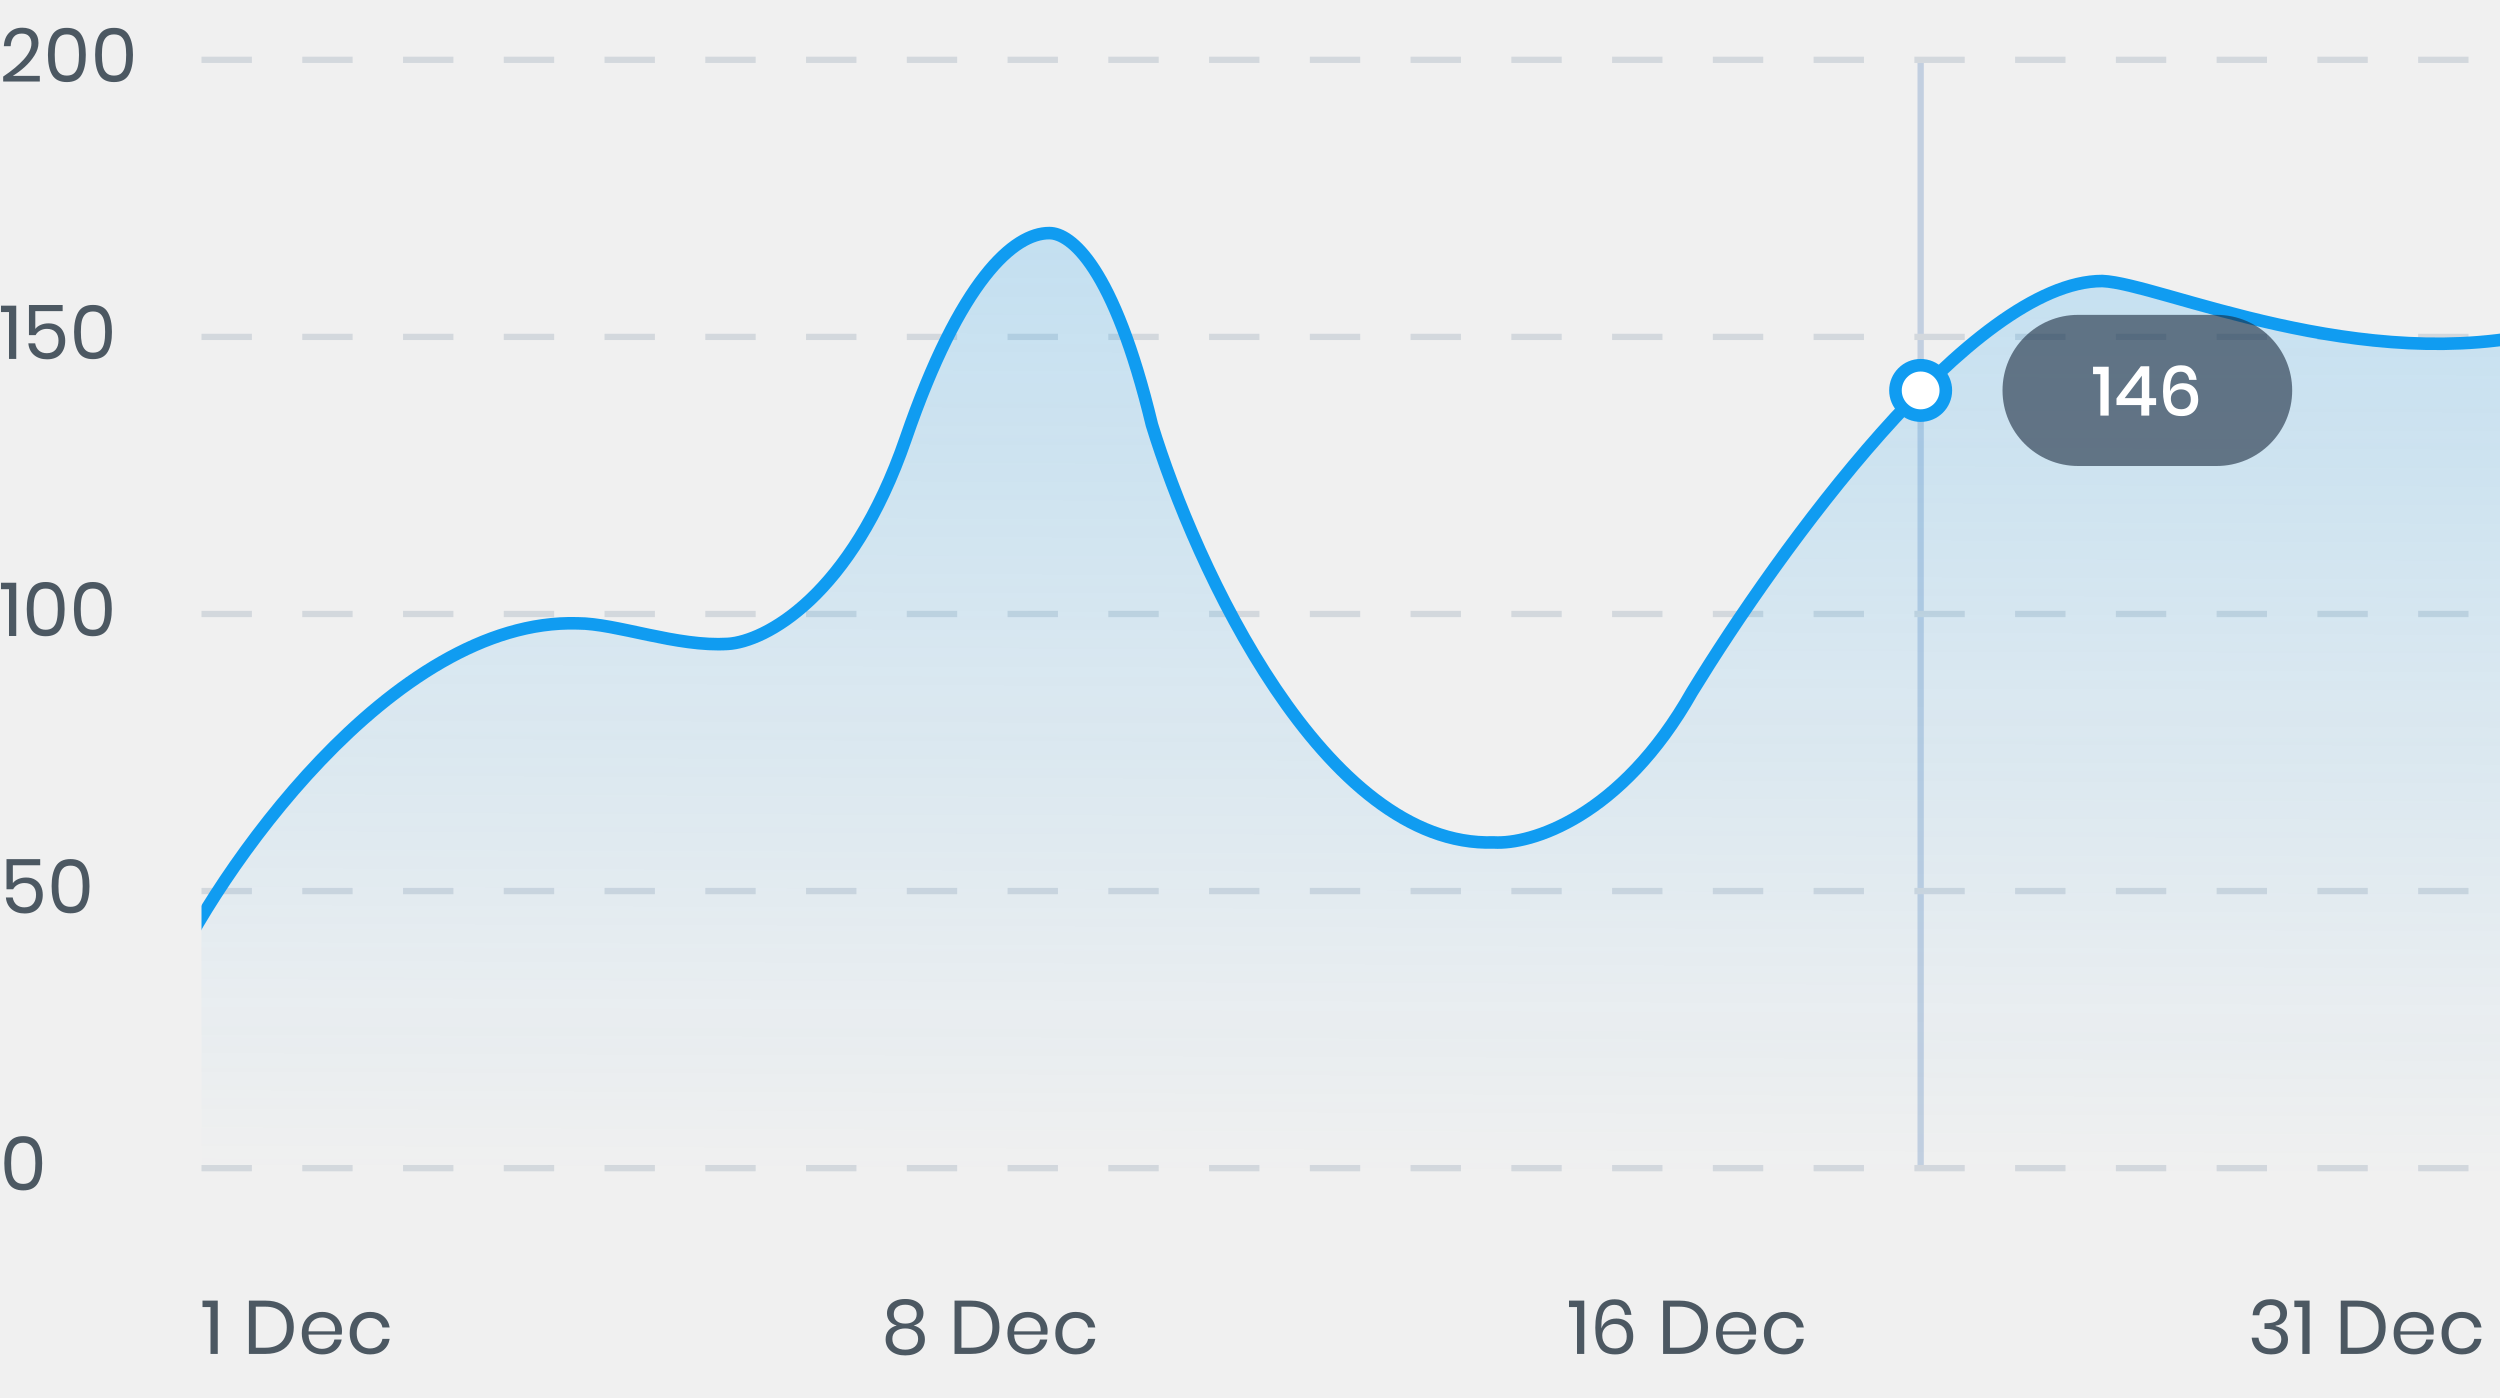
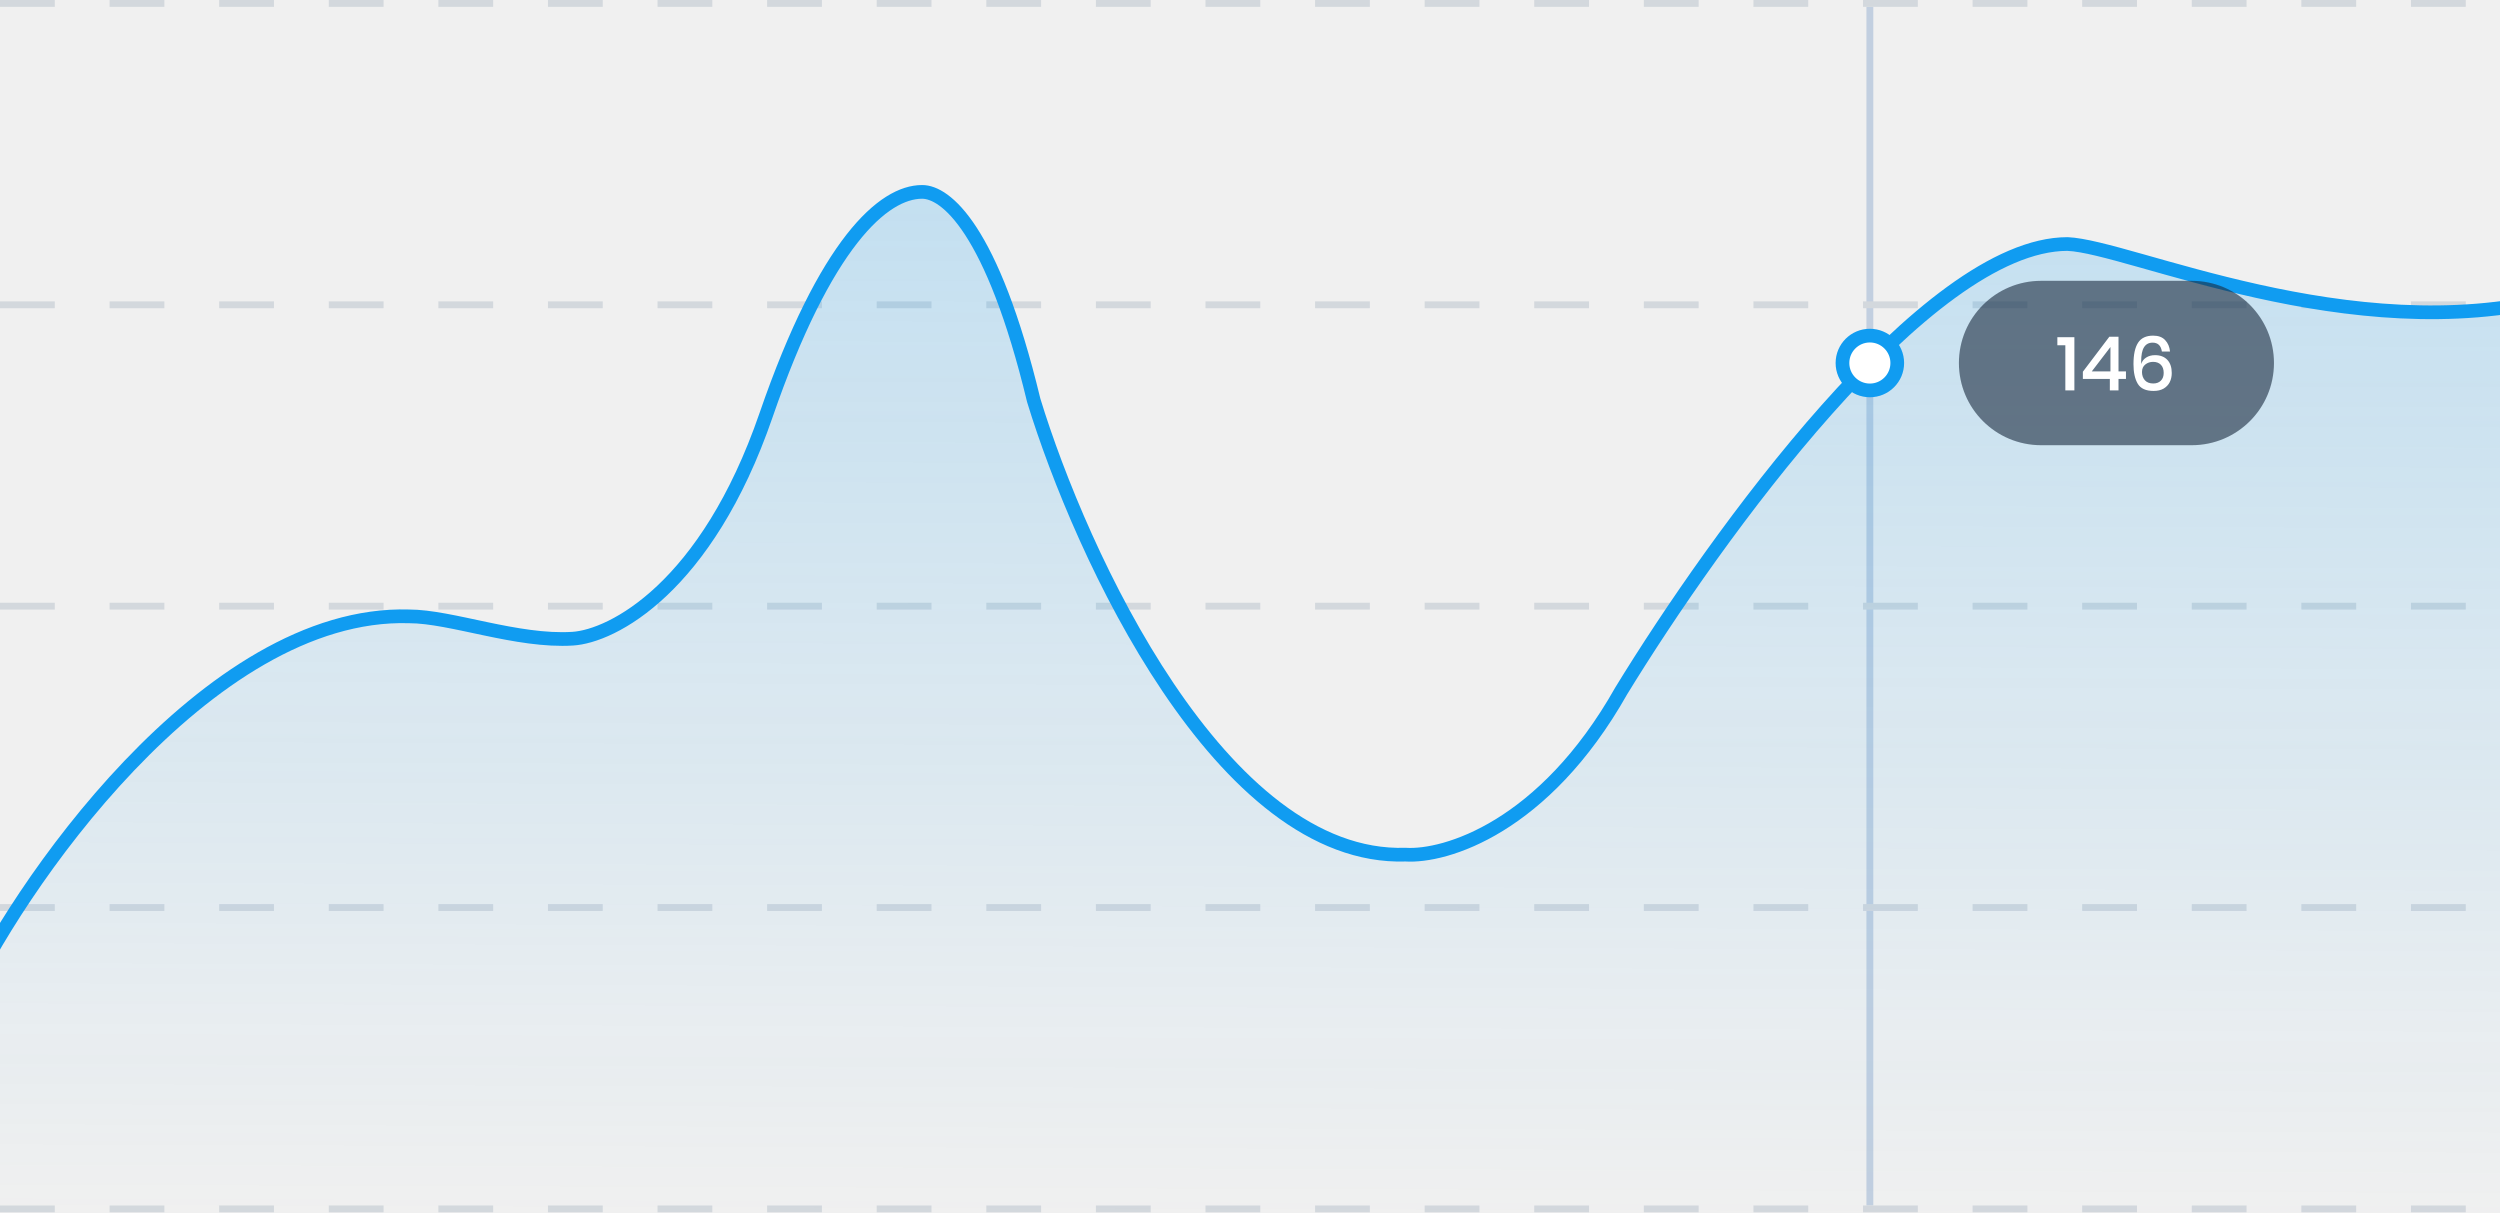
- <svg xmlns="http://www.w3.org/2000/svg" viewBox="0 0 397 222" fill="none">
-   <path d="M32.156 207.56V206.54H34.58V215H33.428V207.56H32.156ZM46.654 210.764C46.654 211.62 46.482 212.368 46.138 213.008C45.794 213.64 45.286 214.132 44.614 214.484C43.95 214.828 43.15 215 42.214 215H39.526V206.54H42.214C43.15 206.54 43.95 206.712 44.614 207.056C45.286 207.392 45.794 207.88 46.138 208.52C46.482 209.152 46.654 209.9 46.654 210.764ZM42.13 214.016C43.234 214.016 44.078 213.732 44.662 213.164C45.246 212.596 45.538 211.796 45.538 210.764C45.538 209.732 45.246 208.932 44.662 208.364C44.086 207.788 43.242 207.5 42.13 207.5H40.618V214.016H42.13ZM54.308 211.34C54.308 211.572 54.292 211.772 54.26 211.94H48.992C49.016 212.692 49.228 213.256 49.628 213.632C50.036 214.008 50.532 214.196 51.116 214.196C51.644 214.196 52.084 214.064 52.436 213.8C52.796 213.528 53.016 213.168 53.096 212.72H54.26C54.18 213.176 54 213.584 53.72 213.944C53.448 214.304 53.092 214.584 52.652 214.784C52.212 214.984 51.716 215.084 51.164 215.084C50.532 215.084 49.972 214.948 49.484 214.676C48.996 214.404 48.612 214.016 48.332 213.512C48.06 213 47.924 212.4 47.924 211.712C47.924 211.024 48.06 210.424 48.332 209.912C48.612 209.4 48.996 209.008 49.484 208.736C49.972 208.464 50.532 208.328 51.164 208.328C51.804 208.328 52.36 208.464 52.832 208.736C53.312 209.008 53.676 209.372 53.924 209.828C54.18 210.284 54.308 210.788 54.308 211.34ZM53.204 211.412C53.228 210.924 53.148 210.516 52.964 210.188C52.78 209.86 52.528 209.616 52.208 209.456C51.888 209.296 51.54 209.216 51.164 209.216C50.564 209.216 50.06 209.404 49.652 209.78C49.244 210.148 49.024 210.692 48.992 211.412H53.204ZM58.772 208.328C59.612 208.328 60.308 208.552 60.86 209C61.412 209.448 61.752 210.048 61.88 210.8H60.728C60.648 210.328 60.428 209.96 60.068 209.696C59.716 209.424 59.276 209.288 58.748 209.288C58.364 209.288 58.012 209.376 57.692 209.552C57.38 209.728 57.128 210 56.936 210.368C56.744 210.728 56.648 211.176 56.648 211.712C56.648 212.248 56.744 212.7 56.936 213.068C57.128 213.428 57.38 213.696 57.692 213.872C58.012 214.048 58.364 214.136 58.748 214.136C59.276 214.136 59.716 214 60.068 213.728C60.428 213.456 60.648 213.084 60.728 212.612H61.88C61.752 213.372 61.412 213.976 60.86 214.424C60.308 214.864 59.612 215.084 58.772 215.084C58.14 215.084 57.58 214.948 57.092 214.676C56.604 214.404 56.22 214.016 55.94 213.512C55.668 213 55.532 212.4 55.532 211.712C55.532 211.024 55.668 210.424 55.94 209.912C56.22 209.4 56.604 209.008 57.092 208.736C57.58 208.464 58.14 208.328 58.772 208.328Z" fill="#4C5862" />
-   <path d="M0.684 184.716C0.684 186.076 0.908 187.136 1.356 187.896C1.804 188.656 2.58 189.036 3.684 189.036C4.788 189.036 5.564 188.656 6.012 187.896C6.468 187.136 6.696 186.076 6.696 184.716C6.696 183.372 6.468 182.32 6.012 181.56C5.564 180.8 4.788 180.42 3.684 180.42C2.58 180.42 1.804 180.8 1.356 181.56C0.908 182.312 0.684 183.364 0.684 184.716ZM5.616 184.716C5.616 185.412 5.564 185.996 5.46 186.468C5.364 186.932 5.176 187.304 4.896 187.584C4.616 187.864 4.212 188.004 3.684 188.004C3.164 188.004 2.764 187.864 2.484 187.584C2.204 187.304 2.012 186.932 1.908 186.468C1.812 185.996 1.764 185.412 1.764 184.716C1.764 184.028 1.812 183.452 1.908 182.988C2.012 182.524 2.204 182.156 2.484 181.884C2.764 181.604 3.164 181.464 3.684 181.464C4.212 181.464 4.616 181.604 4.896 181.884C5.176 182.156 5.364 182.524 5.46 182.988C5.564 183.452 5.616 184.028 5.616 184.716Z" fill="#4C5862" />
-   <path d="M6.384 137.404H2.04V140.236C2.24 139.964 2.528 139.748 2.904 139.588C3.28 139.428 3.692 139.348 4.14 139.348C4.74 139.348 5.236 139.476 5.628 139.732C6.028 139.98 6.32 140.312 6.504 140.728C6.696 141.136 6.792 141.592 6.792 142.096C6.792 142.968 6.548 143.68 6.06 144.232C5.572 144.784 4.856 145.06 3.912 145.06C3.064 145.06 2.372 144.832 1.836 144.376C1.3 143.912 1 143.292 0.936 142.516H2.016C2.104 143.012 2.308 143.4 2.628 143.68C2.956 143.952 3.368 144.088 3.864 144.088C4.48 144.088 4.944 143.904 5.256 143.536C5.568 143.168 5.724 142.684 5.724 142.084C5.724 141.5 5.564 141.044 5.244 140.716C4.924 140.388 4.472 140.224 3.888 140.224C3.472 140.224 3.108 140.316 2.796 140.5C2.484 140.676 2.248 140.916 2.088 141.22H1.032V136.432H6.384V137.404ZM8.199 140.716C8.199 142.076 8.423 143.136 8.871 143.896C9.319 144.656 10.095 145.036 11.198 145.036C12.303 145.036 13.079 144.656 13.527 143.896C13.982 143.136 14.21 142.076 14.21 140.716C14.21 139.372 13.982 138.32 13.527 137.56C13.079 136.8 12.303 136.42 11.198 136.42C10.095 136.42 9.319 136.8 8.871 137.56C8.423 138.312 8.199 139.364 8.199 140.716ZM13.13 140.716C13.13 141.412 13.079 141.996 12.975 142.468C12.879 142.932 12.691 143.304 12.411 143.584C12.13 143.864 11.726 144.004 11.198 144.004C10.678 144.004 10.278 143.864 9.999 143.584C9.719 143.304 9.527 142.932 9.423 142.468C9.327 141.996 9.279 141.412 9.279 140.716C9.279 140.028 9.327 139.452 9.423 138.988C9.527 138.524 9.719 138.156 9.999 137.884C10.278 137.604 10.678 137.464 11.198 137.464C11.726 137.464 12.13 137.604 12.411 137.884C12.691 138.156 12.879 138.524 12.975 138.988C13.079 139.452 13.13 140.028 13.13 140.716Z" fill="#4C5862" />
-   <path d="M0.156 93.56V92.54H2.58V101H1.428V93.56H0.156ZM4.249 96.716C4.249 98.076 4.473 99.136 4.921 99.896C5.369 100.656 6.145 101.036 7.249 101.036C8.353 101.036 9.129 100.656 9.577 99.896C10.033 99.136 10.261 98.076 10.261 96.716C10.261 95.372 10.033 94.32 9.577 93.56C9.129 92.8 8.353 92.42 7.249 92.42C6.145 92.42 5.369 92.8 4.921 93.56C4.473 94.312 4.249 95.364 4.249 96.716ZM9.181 96.716C9.181 97.412 9.129 97.996 9.025 98.468C8.929 98.932 8.741 99.304 8.461 99.584C8.181 99.864 7.777 100.004 7.249 100.004C6.729 100.004 6.329 99.864 6.049 99.584C5.769 99.304 5.577 98.932 5.473 98.468C5.377 97.996 5.329 97.412 5.329 96.716C5.329 96.028 5.377 95.452 5.473 94.988C5.577 94.524 5.769 94.156 6.049 93.884C6.329 93.604 6.729 93.464 7.249 93.464C7.777 93.464 8.181 93.604 8.461 93.884C8.741 94.156 8.929 94.524 9.025 94.988C9.129 95.452 9.181 96.028 9.181 96.716ZM11.74 96.716C11.74 98.076 11.964 99.136 12.412 99.896C12.86 100.656 13.636 101.036 14.74 101.036C15.844 101.036 16.62 100.656 17.068 99.896C17.524 99.136 17.752 98.076 17.752 96.716C17.752 95.372 17.524 94.32 17.068 93.56C16.62 92.8 15.844 92.42 14.74 92.42C13.636 92.42 12.86 92.8 12.412 93.56C11.964 94.312 11.74 95.364 11.74 96.716ZM16.672 96.716C16.672 97.412 16.62 97.996 16.516 98.468C16.42 98.932 16.232 99.304 15.952 99.584C15.672 99.864 15.268 100.004 14.74 100.004C14.22 100.004 13.82 99.864 13.54 99.584C13.26 99.304 13.068 98.932 12.964 98.468C12.868 97.996 12.82 97.412 12.82 96.716C12.82 96.028 12.868 95.452 12.964 94.988C13.068 94.524 13.26 94.156 13.54 93.884C13.82 93.604 14.22 93.464 14.74 93.464C15.268 93.464 15.672 93.604 15.952 93.884C16.232 94.156 16.42 94.524 16.516 94.988C16.62 95.452 16.672 96.028 16.672 96.716Z" fill="#4C5862" />
-   <path d="M0.156 49.56V48.54H2.58V57H1.428V49.56H0.156ZM9.949 49.404H5.605V52.236C5.805 51.964 6.093 51.748 6.469 51.588C6.845 51.428 7.257 51.348 7.705 51.348C8.305 51.348 8.801 51.476 9.193 51.732C9.593 51.98 9.885 52.312 10.069 52.728C10.261 53.136 10.357 53.592 10.357 54.096C10.357 54.968 10.113 55.68 9.625 56.232C9.137 56.784 8.421 57.06 7.477 57.06C6.629 57.06 5.937 56.832 5.401 56.376C4.865 55.912 4.565 55.292 4.501 54.516H5.581C5.669 55.012 5.873 55.4 6.193 55.68C6.521 55.952 6.933 56.088 7.429 56.088C8.045 56.088 8.509 55.904 8.821 55.536C9.133 55.168 9.289 54.684 9.289 54.084C9.289 53.5 9.129 53.044 8.809 52.716C8.489 52.388 8.037 52.224 7.453 52.224C7.037 52.224 6.673 52.316 6.361 52.5C6.049 52.676 5.813 52.916 5.653 53.22H4.597V48.432H9.949V49.404ZM11.764 52.716C11.764 54.076 11.988 55.136 12.436 55.896C12.884 56.656 13.66 57.036 14.764 57.036C15.868 57.036 16.644 56.656 17.092 55.896C17.548 55.136 17.776 54.076 17.776 52.716C17.776 51.372 17.548 50.32 17.092 49.56C16.644 48.8 15.868 48.42 14.764 48.42C13.66 48.42 12.884 48.8 12.436 49.56C11.988 50.312 11.764 51.364 11.764 52.716ZM16.696 52.716C16.696 53.412 16.644 53.996 16.54 54.468C16.444 54.932 16.256 55.304 15.976 55.584C15.696 55.864 15.292 56.004 14.764 56.004C14.244 56.004 13.844 55.864 13.564 55.584C13.284 55.304 13.092 54.932 12.988 54.468C12.892 53.996 12.844 53.412 12.844 52.716C12.844 52.028 12.892 51.452 12.988 50.988C13.092 50.524 13.284 50.156 13.564 49.884C13.844 49.604 14.244 49.464 14.764 49.464C15.292 49.464 15.696 49.604 15.976 49.884C16.256 50.156 16.444 50.524 16.54 50.988C16.644 51.452 16.696 52.028 16.696 52.716Z" fill="#4C5862" />
-   <path d="M0.504 12.16C1.864 11.248 2.952 10.344 3.768 9.448C4.584 8.544 4.992 7.704 4.992 6.928C4.992 6.448 4.868 6.064 4.62 5.776C4.38 5.48 3.988 5.332 3.444 5.332C2.884 5.332 2.46 5.512 2.172 5.872C1.884 6.224 1.724 6.712 1.692 7.336H0.612C0.668 6.392 0.96 5.668 1.488 5.164C2.016 4.652 2.696 4.396 3.528 4.396C4.32 4.396 4.948 4.608 5.412 5.032C5.876 5.456 6.108 6.056 6.108 6.832C6.108 7.472 5.9 8.124 5.484 8.788C5.076 9.444 4.56 10.056 3.936 10.624C3.32 11.184 2.684 11.66 2.028 12.052H6.324V12.952H0.504V12.16ZM7.613 8.716C7.613 10.076 7.837 11.136 8.285 11.896C8.733 12.656 9.509 13.036 10.613 13.036C11.717 13.036 12.493 12.656 12.941 11.896C13.397 11.136 13.625 10.076 13.625 8.716C13.625 7.372 13.397 6.32 12.941 5.56C12.493 4.8 11.717 4.42 10.613 4.42C9.509 4.42 8.733 4.8 8.285 5.56C7.837 6.312 7.613 7.364 7.613 8.716ZM12.545 8.716C12.545 9.412 12.493 9.996 12.389 10.468C12.293 10.932 12.105 11.304 11.825 11.584C11.545 11.864 11.141 12.004 10.613 12.004C10.093 12.004 9.693 11.864 9.413 11.584C9.133 11.304 8.941 10.932 8.837 10.468C8.741 9.996 8.693 9.412 8.693 8.716C8.693 8.028 8.741 7.452 8.837 6.988C8.941 6.524 9.133 6.156 9.413 5.884C9.693 5.604 10.093 5.464 10.613 5.464C11.141 5.464 11.545 5.604 11.825 5.884C12.105 6.156 12.293 6.524 12.389 6.988C12.493 7.452 12.545 8.028 12.545 8.716ZM15.104 8.716C15.104 10.076 15.328 11.136 15.776 11.896C16.224 12.656 17 13.036 18.104 13.036C19.208 13.036 19.984 12.656 20.432 11.896C20.888 11.136 21.116 10.076 21.116 8.716C21.116 7.372 20.888 6.32 20.432 5.56C19.984 4.8 19.208 4.42 18.104 4.42C17 4.42 16.224 4.8 15.776 5.56C15.328 6.312 15.104 7.364 15.104 8.716ZM20.036 8.716C20.036 9.412 19.984 9.996 19.88 10.468C19.784 10.932 19.596 11.304 19.316 11.584C19.036 11.864 18.632 12.004 18.104 12.004C17.584 12.004 17.184 11.864 16.904 11.584C16.624 11.304 16.432 10.932 16.328 10.468C16.232 9.996 16.184 9.412 16.184 8.716C16.184 8.028 16.232 7.452 16.328 6.988C16.432 6.524 16.624 6.156 16.904 5.884C17.184 5.604 17.584 5.464 18.104 5.464C18.632 5.464 19.036 5.604 19.316 5.884C19.596 6.156 19.784 6.524 19.88 6.988C19.984 7.452 20.036 8.028 20.036 8.716Z" fill="#4C5862" />
-   <path d="M360.588 206.312C361.132 206.312 361.6 206.408 361.992 206.6C362.384 206.792 362.68 207.056 362.88 207.392C363.08 207.728 363.18 208.108 363.18 208.532C363.18 209.06 363.024 209.504 362.712 209.864C362.408 210.224 361.96 210.44 361.368 210.512V210.584C361.984 210.744 362.464 210.992 362.808 211.328C363.16 211.664 363.336 212.128 363.336 212.72C363.336 213.416 363.104 213.984 362.64 214.424C362.176 214.864 361.508 215.084 360.636 215.084C359.764 215.084 359.056 214.86 358.512 214.412C357.976 213.956 357.66 213.292 357.564 212.42H358.644C358.716 212.948 358.916 213.368 359.244 213.68C359.58 213.992 360.032 214.148 360.6 214.148C361.136 214.148 361.548 214.012 361.836 213.74C362.124 213.46 362.268 213.1 362.268 212.66C362.268 212.132 362.06 211.732 361.644 211.46C361.236 211.18 360.652 211.04 359.892 211.04H359.604V210.128H359.892C361.364 210.128 362.1 209.636 362.1 208.652C362.1 208.22 361.964 207.876 361.692 207.62C361.42 207.364 361.044 207.236 360.564 207.236C360.084 207.236 359.68 207.376 359.352 207.656C359.024 207.928 358.832 208.332 358.776 208.868H357.708C357.764 208.068 358.04 207.444 358.536 206.996C359.04 206.54 359.724 206.312 360.588 206.312ZM364.342 207.56V206.54H366.766V215H365.614V207.56H364.342ZM378.841 210.764C378.841 211.62 378.669 212.368 378.325 213.008C377.981 213.64 377.473 214.132 376.801 214.484C376.137 214.828 375.337 215 374.401 215H371.713V206.54H374.401C375.337 206.54 376.137 206.712 376.801 207.056C377.473 207.392 377.981 207.88 378.325 208.52C378.669 209.152 378.841 209.9 378.841 210.764ZM374.317 214.016C375.421 214.016 376.265 213.732 376.849 213.164C377.433 212.596 377.725 211.796 377.725 210.764C377.725 209.732 377.433 208.932 376.849 208.364C376.273 207.788 375.429 207.5 374.317 207.5H372.805V214.016H374.317ZM386.494 211.34C386.494 211.572 386.478 211.772 386.446 211.94H381.178C381.202 212.692 381.414 213.256 381.814 213.632C382.222 214.008 382.718 214.196 383.302 214.196C383.83 214.196 384.27 214.064 384.622 213.8C384.982 213.528 385.202 213.168 385.282 212.72H386.446C386.366 213.176 386.186 213.584 385.906 213.944C385.634 214.304 385.278 214.584 384.838 214.784C384.398 214.984 383.902 215.084 383.35 215.084C382.718 215.084 382.158 214.948 381.67 214.676C381.182 214.404 380.798 214.016 380.518 213.512C380.246 213 380.11 212.4 380.11 211.712C380.11 211.024 380.246 210.424 380.518 209.912C380.798 209.4 381.182 209.008 381.67 208.736C382.158 208.464 382.718 208.328 383.35 208.328C383.99 208.328 384.546 208.464 385.018 208.736C385.498 209.008 385.862 209.372 386.11 209.828C386.366 210.284 386.494 210.788 386.494 211.34ZM385.39 211.412C385.414 210.924 385.334 210.516 385.15 210.188C384.966 209.86 384.714 209.616 384.394 209.456C384.074 209.296 383.726 209.216 383.35 209.216C382.75 209.216 382.246 209.404 381.838 209.78C381.43 210.148 381.21 210.692 381.178 211.412H385.39ZM390.958 208.328C391.798 208.328 392.494 208.552 393.046 209C393.598 209.448 393.938 210.048 394.066 210.8H392.914C392.834 210.328 392.614 209.96 392.254 209.696C391.902 209.424 391.462 209.288 390.934 209.288C390.55 209.288 390.198 209.376 389.878 209.552C389.566 209.728 389.314 210 389.122 210.368C388.93 210.728 388.834 211.176 388.834 211.712C388.834 212.248 388.93 212.7 389.122 213.068C389.314 213.428 389.566 213.696 389.878 213.872C390.198 214.048 390.55 214.136 390.934 214.136C391.462 214.136 391.902 214 392.254 213.728C392.614 213.456 392.834 213.084 392.914 212.612H394.066C393.938 213.372 393.598 213.976 393.046 214.424C392.494 214.864 391.798 215.084 390.958 215.084C390.326 215.084 389.766 214.948 389.278 214.676C388.79 214.404 388.406 214.016 388.126 213.512C387.854 213 387.718 212.4 387.718 211.712C387.718 211.024 387.854 210.424 388.126 209.912C388.406 209.4 388.79 209.008 389.278 208.736C389.766 208.464 390.326 208.328 390.958 208.328Z" fill="#4C5862" />
-   <path d="M140.852 208.532C140.852 208.116 140.964 207.736 141.188 207.392C141.412 207.048 141.744 206.776 142.184 206.576C142.624 206.376 143.148 206.276 143.756 206.276C144.364 206.276 144.884 206.376 145.316 206.576C145.756 206.776 146.088 207.048 146.312 207.392C146.536 207.736 146.648 208.116 146.648 208.532C146.648 209.004 146.52 209.412 146.264 209.756C146.008 210.1 145.62 210.344 145.1 210.488C145.66 210.64 146.096 210.904 146.408 211.28C146.72 211.656 146.876 212.12 146.876 212.672C146.876 213.472 146.592 214.1 146.024 214.556C145.456 215.012 144.7 215.24 143.756 215.24C142.812 215.24 142.056 215.012 141.488 214.556C140.92 214.1 140.636 213.472 140.636 212.672C140.636 212.12 140.788 211.656 141.092 211.28C141.404 210.904 141.84 210.64 142.4 210.488C141.88 210.344 141.492 210.1 141.236 209.756C140.98 209.412 140.852 209.004 140.852 208.532ZM141.932 208.688C141.932 209.168 142.096 209.54 142.424 209.804C142.752 210.06 143.196 210.188 143.756 210.188C144.316 210.188 144.756 210.06 145.076 209.804C145.404 209.54 145.568 209.168 145.568 208.688C145.568 208.208 145.404 207.84 145.076 207.584C144.748 207.32 144.308 207.188 143.756 207.188C143.204 207.188 142.76 207.32 142.424 207.584C142.096 207.84 141.932 208.208 141.932 208.688ZM141.704 212.612C141.704 213.156 141.888 213.58 142.256 213.884C142.624 214.18 143.124 214.328 143.756 214.328C144.38 214.328 144.876 214.176 145.244 213.872C145.612 213.568 145.796 213.148 145.796 212.612C145.796 212.068 145.604 211.656 145.22 211.376C144.836 211.096 144.348 210.956 143.756 210.956C143.156 210.956 142.664 211.096 142.28 211.376C141.896 211.656 141.704 212.068 141.704 212.612ZM158.709 210.764C158.709 211.62 158.537 212.368 158.193 213.008C157.849 213.64 157.341 214.132 156.669 214.484C156.005 214.828 155.205 215 154.269 215H151.581V206.54H154.269C155.205 206.54 156.005 206.712 156.669 207.056C157.341 207.392 157.849 207.88 158.193 208.52C158.537 209.152 158.709 209.9 158.709 210.764ZM154.185 214.016C155.289 214.016 156.133 213.732 156.717 213.164C157.301 212.596 157.593 211.796 157.593 210.764C157.593 209.732 157.301 208.932 156.717 208.364C156.141 207.788 155.297 207.5 154.185 207.5H152.673V214.016H154.185ZM166.362 211.34C166.362 211.572 166.346 211.772 166.314 211.94H161.046C161.07 212.692 161.282 213.256 161.682 213.632C162.09 214.008 162.586 214.196 163.17 214.196C163.698 214.196 164.138 214.064 164.49 213.8C164.85 213.528 165.07 213.168 165.15 212.72H166.314C166.234 213.176 166.054 213.584 165.774 213.944C165.502 214.304 165.146 214.584 164.706 214.784C164.266 214.984 163.77 215.084 163.218 215.084C162.586 215.084 162.026 214.948 161.538 214.676C161.05 214.404 160.666 214.016 160.386 213.512C160.114 213 159.978 212.4 159.978 211.712C159.978 211.024 160.114 210.424 160.386 209.912C160.666 209.4 161.05 209.008 161.538 208.736C162.026 208.464 162.586 208.328 163.218 208.328C163.858 208.328 164.414 208.464 164.886 208.736C165.366 209.008 165.73 209.372 165.978 209.828C166.234 210.284 166.362 210.788 166.362 211.34ZM165.258 211.412C165.282 210.924 165.202 210.516 165.018 210.188C164.834 209.86 164.582 209.616 164.262 209.456C163.942 209.296 163.594 209.216 163.218 209.216C162.618 209.216 162.114 209.404 161.706 209.78C161.298 210.148 161.078 210.692 161.046 211.412H165.258ZM170.827 208.328C171.667 208.328 172.363 208.552 172.915 209C173.467 209.448 173.807 210.048 173.935 210.8H172.783C172.703 210.328 172.483 209.96 172.123 209.696C171.771 209.424 171.331 209.288 170.803 209.288C170.419 209.288 170.067 209.376 169.747 209.552C169.435 209.728 169.183 210 168.991 210.368C168.799 210.728 168.703 211.176 168.703 211.712C168.703 212.248 168.799 212.7 168.991 213.068C169.183 213.428 169.435 213.696 169.747 213.872C170.067 214.048 170.419 214.136 170.803 214.136C171.331 214.136 171.771 214 172.123 213.728C172.483 213.456 172.703 213.084 172.783 212.612H173.935C173.807 213.372 173.467 213.976 172.915 214.424C172.363 214.864 171.667 215.084 170.827 215.084C170.195 215.084 169.635 214.948 169.147 214.676C168.659 214.404 168.275 214.016 167.995 213.512C167.723 213 167.587 212.4 167.587 211.712C167.587 211.024 167.723 210.424 167.995 209.912C168.275 209.4 168.659 209.008 169.147 208.736C169.635 208.464 170.195 208.328 170.827 208.328Z" fill="#4C5862" />
-   <path d="M249.156 207.56V206.54H251.58V215H250.428V207.56H249.156ZM258.025 208.796C257.961 208.292 257.789 207.904 257.509 207.632C257.237 207.352 256.857 207.212 256.369 207.212C255.689 207.212 255.173 207.476 254.821 208.004C254.477 208.532 254.305 209.368 254.305 210.512L254.317 210.956C254.437 210.476 254.713 210.096 255.145 209.816C255.577 209.528 256.085 209.384 256.669 209.384C257.509 209.384 258.165 209.636 258.637 210.14C259.117 210.644 259.357 211.348 259.357 212.252C259.357 212.78 259.253 213.26 259.045 213.692C258.837 214.116 258.517 214.456 258.085 214.712C257.661 214.96 257.133 215.084 256.501 215.084C255.293 215.084 254.461 214.704 254.005 213.944C253.557 213.184 253.333 212.152 253.333 210.848C253.333 209.344 253.573 208.216 254.053 207.464C254.541 206.704 255.333 206.324 256.429 206.324C257.237 206.324 257.857 206.552 258.289 207.008C258.729 207.464 258.989 208.06 259.069 208.796H258.025ZM254.437 212.072C254.437 212.656 254.605 213.148 254.941 213.548C255.285 213.94 255.797 214.136 256.477 214.136C257.037 214.136 257.485 213.972 257.821 213.644C258.157 213.308 258.325 212.84 258.325 212.24C258.325 211.592 258.157 211.1 257.821 210.764C257.485 210.42 257.021 210.248 256.429 210.248C256.093 210.248 255.773 210.316 255.469 210.452C255.165 210.588 254.917 210.796 254.725 211.076C254.533 211.348 254.437 211.68 254.437 212.072ZM271.227 210.764C271.227 211.62 271.055 212.368 270.711 213.008C270.367 213.64 269.859 214.132 269.187 214.484C268.523 214.828 267.723 215 266.787 215H264.099V206.54H266.787C267.723 206.54 268.523 206.712 269.187 207.056C269.859 207.392 270.367 207.88 270.711 208.52C271.055 209.152 271.227 209.9 271.227 210.764ZM266.703 214.016C267.807 214.016 268.651 213.732 269.235 213.164C269.819 212.596 270.111 211.796 270.111 210.764C270.111 209.732 269.819 208.932 269.235 208.364C268.659 207.788 267.815 207.5 266.703 207.5H265.191V214.016H266.703ZM278.881 211.34C278.881 211.572 278.865 211.772 278.833 211.94H273.565C273.589 212.692 273.801 213.256 274.201 213.632C274.609 214.008 275.105 214.196 275.689 214.196C276.217 214.196 276.657 214.064 277.009 213.8C277.369 213.528 277.589 213.168 277.669 212.72H278.833C278.753 213.176 278.573 213.584 278.293 213.944C278.021 214.304 277.665 214.584 277.225 214.784C276.785 214.984 276.289 215.084 275.737 215.084C275.105 215.084 274.545 214.948 274.057 214.676C273.569 214.404 273.185 214.016 272.905 213.512C272.633 213 272.497 212.4 272.497 211.712C272.497 211.024 272.633 210.424 272.905 209.912C273.185 209.4 273.569 209.008 274.057 208.736C274.545 208.464 275.105 208.328 275.737 208.328C276.377 208.328 276.933 208.464 277.405 208.736C277.885 209.008 278.249 209.372 278.497 209.828C278.753 210.284 278.881 210.788 278.881 211.34ZM277.777 211.412C277.801 210.924 277.721 210.516 277.537 210.188C277.353 209.86 277.101 209.616 276.781 209.456C276.461 209.296 276.113 209.216 275.737 209.216C275.137 209.216 274.633 209.404 274.225 209.78C273.817 210.148 273.597 210.692 273.565 211.412H277.777ZM283.345 208.328C284.185 208.328 284.881 208.552 285.433 209C285.985 209.448 286.325 210.048 286.453 210.8H285.301C285.221 210.328 285.001 209.96 284.641 209.696C284.289 209.424 283.849 209.288 283.321 209.288C282.937 209.288 282.585 209.376 282.265 209.552C281.953 209.728 281.701 210 281.509 210.368C281.317 210.728 281.221 211.176 281.221 211.712C281.221 212.248 281.317 212.7 281.509 213.068C281.701 213.428 281.953 213.696 282.265 213.872C282.585 214.048 282.937 214.136 283.321 214.136C283.849 214.136 284.289 214 284.641 213.728C285.001 213.456 285.221 213.084 285.301 212.612H286.453C286.325 213.372 285.985 213.976 285.433 214.424C284.881 214.864 284.185 215.084 283.345 215.084C282.713 215.084 282.153 214.948 281.665 214.676C281.177 214.404 280.793 214.016 280.513 213.512C280.241 213 280.105 212.4 280.105 211.712C280.105 211.024 280.241 210.424 280.513 209.912C280.793 209.4 281.177 209.008 281.665 208.736C282.153 208.464 282.713 208.328 283.345 208.328Z" fill="#4C5862" />
-   <line x1="305" y1="10" x2="305" y2="185" stroke="#C2CFE0" />
-   <line x1="32" y1="185.5" x2="397" y2="185.5" stroke="#D3D8DD" stroke-miterlimit="16" stroke-dasharray="8 8" />
-   <line x1="32" y1="141.5" x2="397" y2="141.5" stroke="#D3D8DD" stroke-miterlimit="16" stroke-dasharray="8 8" />
-   <line x1="32" y1="97.5" x2="397" y2="97.5" stroke="#D3D8DD" stroke-miterlimit="16" stroke-dasharray="8 8" />
-   <line x1="32" y1="53.5" x2="397" y2="53.5" stroke="#D3D8DD" stroke-miterlimit="16" stroke-dasharray="8 8" />
-   <line x1="32" y1="9.5" x2="397" y2="9.5" stroke="#D3D8DD" stroke-miterlimit="16" stroke-dasharray="8 8" />
-   <mask id="mask0_1152_427" style="mask-type:alpha" maskUnits="userSpaceOnUse" x="32" y="10" width="365" height="176">
-     <rect x="32" y="10" width="365" height="176" fill="#C4C4C4" />
+ <svg xmlns="http://www.w3.org/2000/svg" width="365" height="177" viewBox="0 0 365 177" fill="none">
+   <line x1="273" y1="1" x2="273" y2="176" stroke="#C2CFE0" />
+   <line y1="176.5" x2="365" y2="176.5" stroke="#D3D8DD" stroke-miterlimit="16" stroke-dasharray="8 8" />
+   <line y1="132.5" x2="365" y2="132.5" stroke="#D3D8DD" stroke-miterlimit="16" stroke-dasharray="8 8" />
+   <line y1="88.5" x2="365" y2="88.5" stroke="#D3D8DD" stroke-miterlimit="16" stroke-dasharray="8 8" />
+   <line y1="44.5" x2="365" y2="44.5" stroke="#D3D8DD" stroke-miterlimit="16" stroke-dasharray="8 8" />
+   <line y1="0.5" x2="365" y2="0.5" stroke="#D3D8DD" stroke-miterlimit="16" stroke-dasharray="8 8" />
+   <mask id="mask0_0_1" style="mask-type:alpha" maskUnits="userSpaceOnUse" x="0" y="1" width="365" height="176">
+     <rect y="1" width="365" height="176" fill="#C4C4C4" />
  </mask>
-   <g mask="url(#mask0_1152_427)">
-     <path opacity="0.2" d="M91.719 98.988C62.185 98.118 34.101 138.967 26.5 156V187H418.5L405 52.5C375 60 343 45 333.852 44.626C313.222 44.626 282.458 87.39 268.704 109.859C257.412 129.864 243.007 134.141 237.216 133.778C210.288 134.648 189.803 89.927 182.926 67.458C176.846 42.234 170 37.016 166.639 37.016C161 37 152.524 44.409 143.837 69.633C135.151 94.856 121.397 101.887 115.607 102.249C107.507 102.756 97.872 98.988 91.719 98.988Z" fill="url(#paint0_linear_1152_427)" />
-     <path d="M91.719 98.988L91.689 99.987C91.699 99.988 91.709 99.988 91.719 99.988L91.719 98.988ZM115.607 102.249L115.544 101.251L115.607 102.249ZM166.639 37.016L166.636 38.016H166.639L166.639 37.016ZM182.926 67.458L181.954 67.692C181.959 67.712 181.964 67.732 181.97 67.751L182.926 67.458ZM237.216 133.778L237.278 132.78C237.247 132.778 237.215 132.778 237.184 132.779L237.216 133.778ZM268.704 109.859L267.851 109.337C267.845 109.347 267.839 109.358 267.833 109.368L268.704 109.859ZM333.852 44.626L333.893 43.627C333.879 43.627 333.866 43.626 333.852 43.626V44.626ZM27.413 156.407C31.167 147.995 40.024 133.62 51.608 121.47C63.228 109.283 77.37 99.566 91.689 99.987L91.748 97.988C76.534 97.54 61.867 107.812 50.161 120.09C38.419 132.406 29.434 146.972 25.587 155.592L27.413 156.407ZM91.719 99.988C94.662 99.988 98.466 100.894 102.727 101.787C106.911 102.665 111.467 103.51 115.669 103.247L115.544 101.251C111.646 101.495 107.335 100.71 103.138 99.83C99.018 98.966 94.929 97.988 91.719 97.988L91.719 99.988ZM115.669 103.247C122.019 102.85 136.024 95.391 144.783 69.958L142.892 69.307C134.277 94.322 120.776 100.924 115.544 101.251L115.669 103.247ZM144.783 69.958C149.108 57.399 153.355 49.356 157.169 44.475C161 39.572 164.27 38.009 166.636 38.016L166.642 36.016C163.369 36.007 159.581 38.14 155.593 43.244C151.588 48.369 147.253 56.643 142.892 69.307L144.783 69.958ZM166.639 38.016C167.804 38.016 170.094 38.959 172.924 43.322C175.728 47.645 178.926 55.133 181.954 67.692L183.898 67.224C180.845 54.56 177.581 46.826 174.602 42.234C171.649 37.682 168.835 36.016 166.639 36.016L166.639 38.016ZM181.97 67.751C185.428 79.05 192.305 95.945 201.722 109.929C206.431 116.921 211.802 123.227 217.735 127.738C223.672 132.252 230.221 135.005 237.248 134.778L237.184 132.779C230.748 132.987 224.638 130.475 218.945 126.146C213.248 121.814 208.019 115.699 203.381 108.812C194.104 95.036 187.301 78.335 183.882 67.165L181.97 67.751ZM237.154 134.776C243.408 135.168 258.138 130.613 269.575 110.351L267.833 109.368C256.686 129.116 242.606 133.113 237.278 132.78L237.154 134.776ZM269.557 110.381C276.415 99.178 287.51 82.922 299.447 69.481C305.417 62.759 311.572 56.77 317.491 52.468C323.436 48.149 329.013 45.626 333.852 45.626V43.626C328.376 43.626 322.372 46.45 316.316 50.85C310.234 55.27 303.971 61.375 297.952 68.153C285.911 81.711 274.747 98.072 267.851 109.337L269.557 110.381ZM333.811 45.626C335.951 45.713 339.528 46.674 344.338 48.031C349.085 49.371 354.91 51.055 361.39 52.492C374.341 55.364 390.021 57.276 405.243 53.47L404.757 51.53C389.979 55.224 374.659 53.386 361.823 50.539C355.41 49.117 349.644 47.45 344.881 46.106C340.181 44.78 336.327 43.727 333.893 43.627L333.811 45.626Z" fill="#109CF1" />
-     <circle cx="305" cy="62" r="4" fill="white" stroke="#109CF1" stroke-width="2" />
+   <g mask="url(#mask0_0_1)">
+     <path opacity="0.2" d="M59.719 89.988C30.185 89.118 2.101 129.967 -5.5 147V178H386.5L373 43.5C343 51 311 36 301.852 35.626C281.222 35.626 250.458 78.39 236.704 100.859C225.412 120.864 211.007 125.141 205.216 124.778C178.288 125.648 157.803 80.927 150.926 58.458C144.846 33.234 138 28.016 134.639 28.016C129 28 120.524 35.409 111.837 60.633C103.151 85.856 89.397 92.887 83.606 93.249C75.507 93.756 65.872 89.988 59.719 89.988Z" fill="url(#paint0_linear_0_1)" />
+     <path d="M59.719 89.988L59.69 90.987C59.699 90.988 59.709 90.988 59.719 90.988L59.719 89.988ZM83.606 93.249L83.544 92.251L83.606 93.249ZM134.639 28.016L134.636 29.016H134.639L134.639 28.016ZM150.926 58.458L149.954 58.693C149.959 58.712 149.964 58.732 149.97 58.751L150.926 58.458ZM205.216 124.778L205.278 123.78C205.247 123.778 205.215 123.778 205.184 123.779L205.216 124.778ZM236.704 100.859L235.851 100.337C235.845 100.347 235.839 100.358 235.833 100.368L236.704 100.859ZM301.852 35.626L301.893 34.627C301.879 34.627 301.866 34.626 301.852 34.626V35.626ZM-4.587 147.407C-0.833 138.995 8.024 124.62 19.608 112.47C31.228 100.283 45.37 90.566 59.69 90.987L59.748 88.988C44.534 88.54 29.867 98.812 18.161 111.09C6.419 123.406 -2.566 137.972 -6.413 146.592L-4.587 147.407ZM59.719 90.988C62.662 90.988 66.466 91.894 70.727 92.787C74.911 93.665 79.467 94.51 83.669 94.247L83.544 92.251C79.646 92.495 75.335 91.71 71.138 90.83C67.018 89.966 62.929 88.988 59.719 88.988L59.719 90.988ZM83.669 94.247C90.019 93.85 104.024 86.391 112.783 60.958L110.892 60.307C102.277 85.322 88.776 91.924 83.544 92.251L83.669 94.247ZM112.783 60.958C117.108 48.399 121.355 40.356 125.169 35.475C129 30.572 132.27 29.009 134.636 29.016L134.642 27.016C131.369 27.007 127.581 29.14 123.593 34.244C119.588 39.369 115.253 47.643 110.892 60.307L112.783 60.958ZM134.639 29.016C135.804 29.016 138.094 29.959 140.924 34.322C143.728 38.645 146.926 46.133 149.954 58.693L151.898 58.224C148.845 45.56 145.581 37.826 142.602 33.234C139.649 28.682 136.835 27.016 134.639 27.016L134.639 29.016ZM149.97 58.751C153.428 70.05 160.305 86.945 169.722 100.929C174.431 107.921 179.802 114.227 185.735 118.738C191.672 123.252 198.221 126.005 205.248 125.778L205.184 123.779C198.748 123.987 192.638 121.475 186.945 117.146C181.248 112.814 176.019 106.699 171.381 99.812C162.104 86.036 155.301 69.335 151.882 58.166L149.97 58.751ZM205.154 125.776C211.408 126.168 226.138 121.613 237.575 101.351L235.833 100.368C224.686 120.116 210.606 124.113 205.278 123.78L205.154 125.776ZM237.557 101.381C244.415 90.178 255.51 73.922 267.447 60.481C273.417 53.759 279.572 47.77 285.491 43.468C291.436 39.149 297.013 36.626 301.852 36.626V34.626C296.376 34.626 290.372 37.45 284.316 41.85C278.234 46.27 271.971 52.375 265.952 59.153C253.911 72.711 242.747 89.072 235.851 100.337L237.557 101.381ZM301.811 36.626C303.951 36.713 307.528 37.674 312.338 39.031C317.085 40.371 322.91 42.055 329.39 43.492C342.341 46.364 358.021 48.276 373.243 44.47L372.757 42.53C357.979 46.224 342.659 44.386 329.823 41.539C323.41 40.117 317.644 38.45 312.881 37.106C308.181 35.78 304.327 34.727 301.893 34.627L301.811 36.626Z" fill="#109CF1" />
+     <circle cx="273" cy="53" r="4" fill="white" stroke="#109CF1" stroke-width="2" />
  </g>
-   <rect opacity="0.6" x="318" y="50" width="46" height="24" rx="12" fill="#192A3E" />
-   <path d="M332.374 59.411V58.234H334.86V66H333.54V59.411H332.374ZM336.099 64.328V63.272L339.96 58.168H341.302V63.228H342.391V64.328H341.302V66H340.037V64.328H336.099ZM340.125 59.664L337.397 63.228H340.125V59.664ZM347.635 60.324C347.503 59.459 347.052 59.026 346.282 59.026C345.725 59.026 345.307 59.25 345.028 59.697C344.749 60.137 344.61 60.83 344.61 61.776L344.621 62.15C344.731 61.754 344.969 61.439 345.336 61.204C345.703 60.969 346.135 60.852 346.634 60.852C347.397 60.852 347.994 61.079 348.427 61.534C348.86 61.989 349.076 62.63 349.076 63.459C349.076 63.958 348.977 64.405 348.779 64.801C348.581 65.19 348.284 65.501 347.888 65.736C347.492 65.963 347.004 66.077 346.425 66.077C345.303 66.077 344.533 65.729 344.115 65.032C343.697 64.335 343.488 63.378 343.488 62.161C343.488 60.768 343.712 59.726 344.159 59.037C344.606 58.348 345.34 58.003 346.359 58.003C347.122 58.003 347.705 58.219 348.108 58.652C348.519 59.085 348.757 59.642 348.823 60.324H347.635ZM344.731 63.316C344.731 63.793 344.87 64.192 345.149 64.515C345.428 64.83 345.838 64.988 346.381 64.988C346.843 64.988 347.21 64.852 347.481 64.581C347.76 64.31 347.899 63.932 347.899 63.448C347.899 62.927 347.76 62.528 347.481 62.249C347.202 61.97 346.825 61.831 346.348 61.831C345.915 61.831 345.538 61.959 345.215 62.216C344.892 62.473 344.731 62.839 344.731 63.316Z" fill="white" />
+   <rect opacity="0.6" x="286" y="41" width="46" height="24" rx="12" fill="#192A3E" />
+   <path d="M300.374 50.411V49.234H302.86V57H301.54V50.411H300.374ZM304.099 55.328V54.272L307.96 49.168H309.302V54.228H310.391V55.328H309.302V57H308.037V55.328H304.099ZM308.125 50.664L305.397 54.228H308.125V50.664ZM315.635 51.324C315.503 50.459 315.052 50.026 314.282 50.026C313.725 50.026 313.307 50.25 313.028 50.697C312.749 51.137 312.61 51.83 312.61 52.776L312.621 53.15C312.731 52.754 312.969 52.439 313.336 52.204C313.703 51.969 314.135 51.852 314.634 51.852C315.397 51.852 315.994 52.079 316.427 52.534C316.86 52.989 317.076 53.63 317.076 54.459C317.076 54.958 316.977 55.405 316.779 55.801C316.581 56.19 316.284 56.501 315.888 56.736C315.492 56.963 315.004 57.077 314.425 57.077C313.303 57.077 312.533 56.729 312.115 56.032C311.697 55.335 311.488 54.378 311.488 53.161C311.488 51.768 311.712 50.726 312.159 50.037C312.606 49.348 313.34 49.003 314.359 49.003C315.122 49.003 315.705 49.219 316.108 49.652C316.519 50.085 316.757 50.642 316.823 51.324H315.635ZM312.731 54.316C312.731 54.793 312.87 55.192 313.149 55.515C313.428 55.83 313.838 55.988 314.381 55.988C314.843 55.988 315.21 55.852 315.481 55.581C315.76 55.31 315.899 54.932 315.899 54.448C315.899 53.927 315.76 53.528 315.481 53.249C315.202 52.97 314.825 52.831 314.348 52.831C313.915 52.831 313.538 52.959 313.215 53.216C312.892 53.473 312.731 53.839 312.731 54.316Z" fill="white" />
  <defs>
-     <linearGradient id="paint0_linear_1152_427" x1="222.5" y1="37.016" x2="222" y2="187" gradientUnits="userSpaceOnUse">
+     <linearGradient id="paint0_linear_0_1" x1="190.5" y1="28.016" x2="190" y2="178" gradientUnits="userSpaceOnUse">
      <stop stop-color="#109CF1" />
      <stop offset="1" stop-color="#109CF1" stop-opacity="0" />
    </linearGradient>
  </defs>
</svg>
